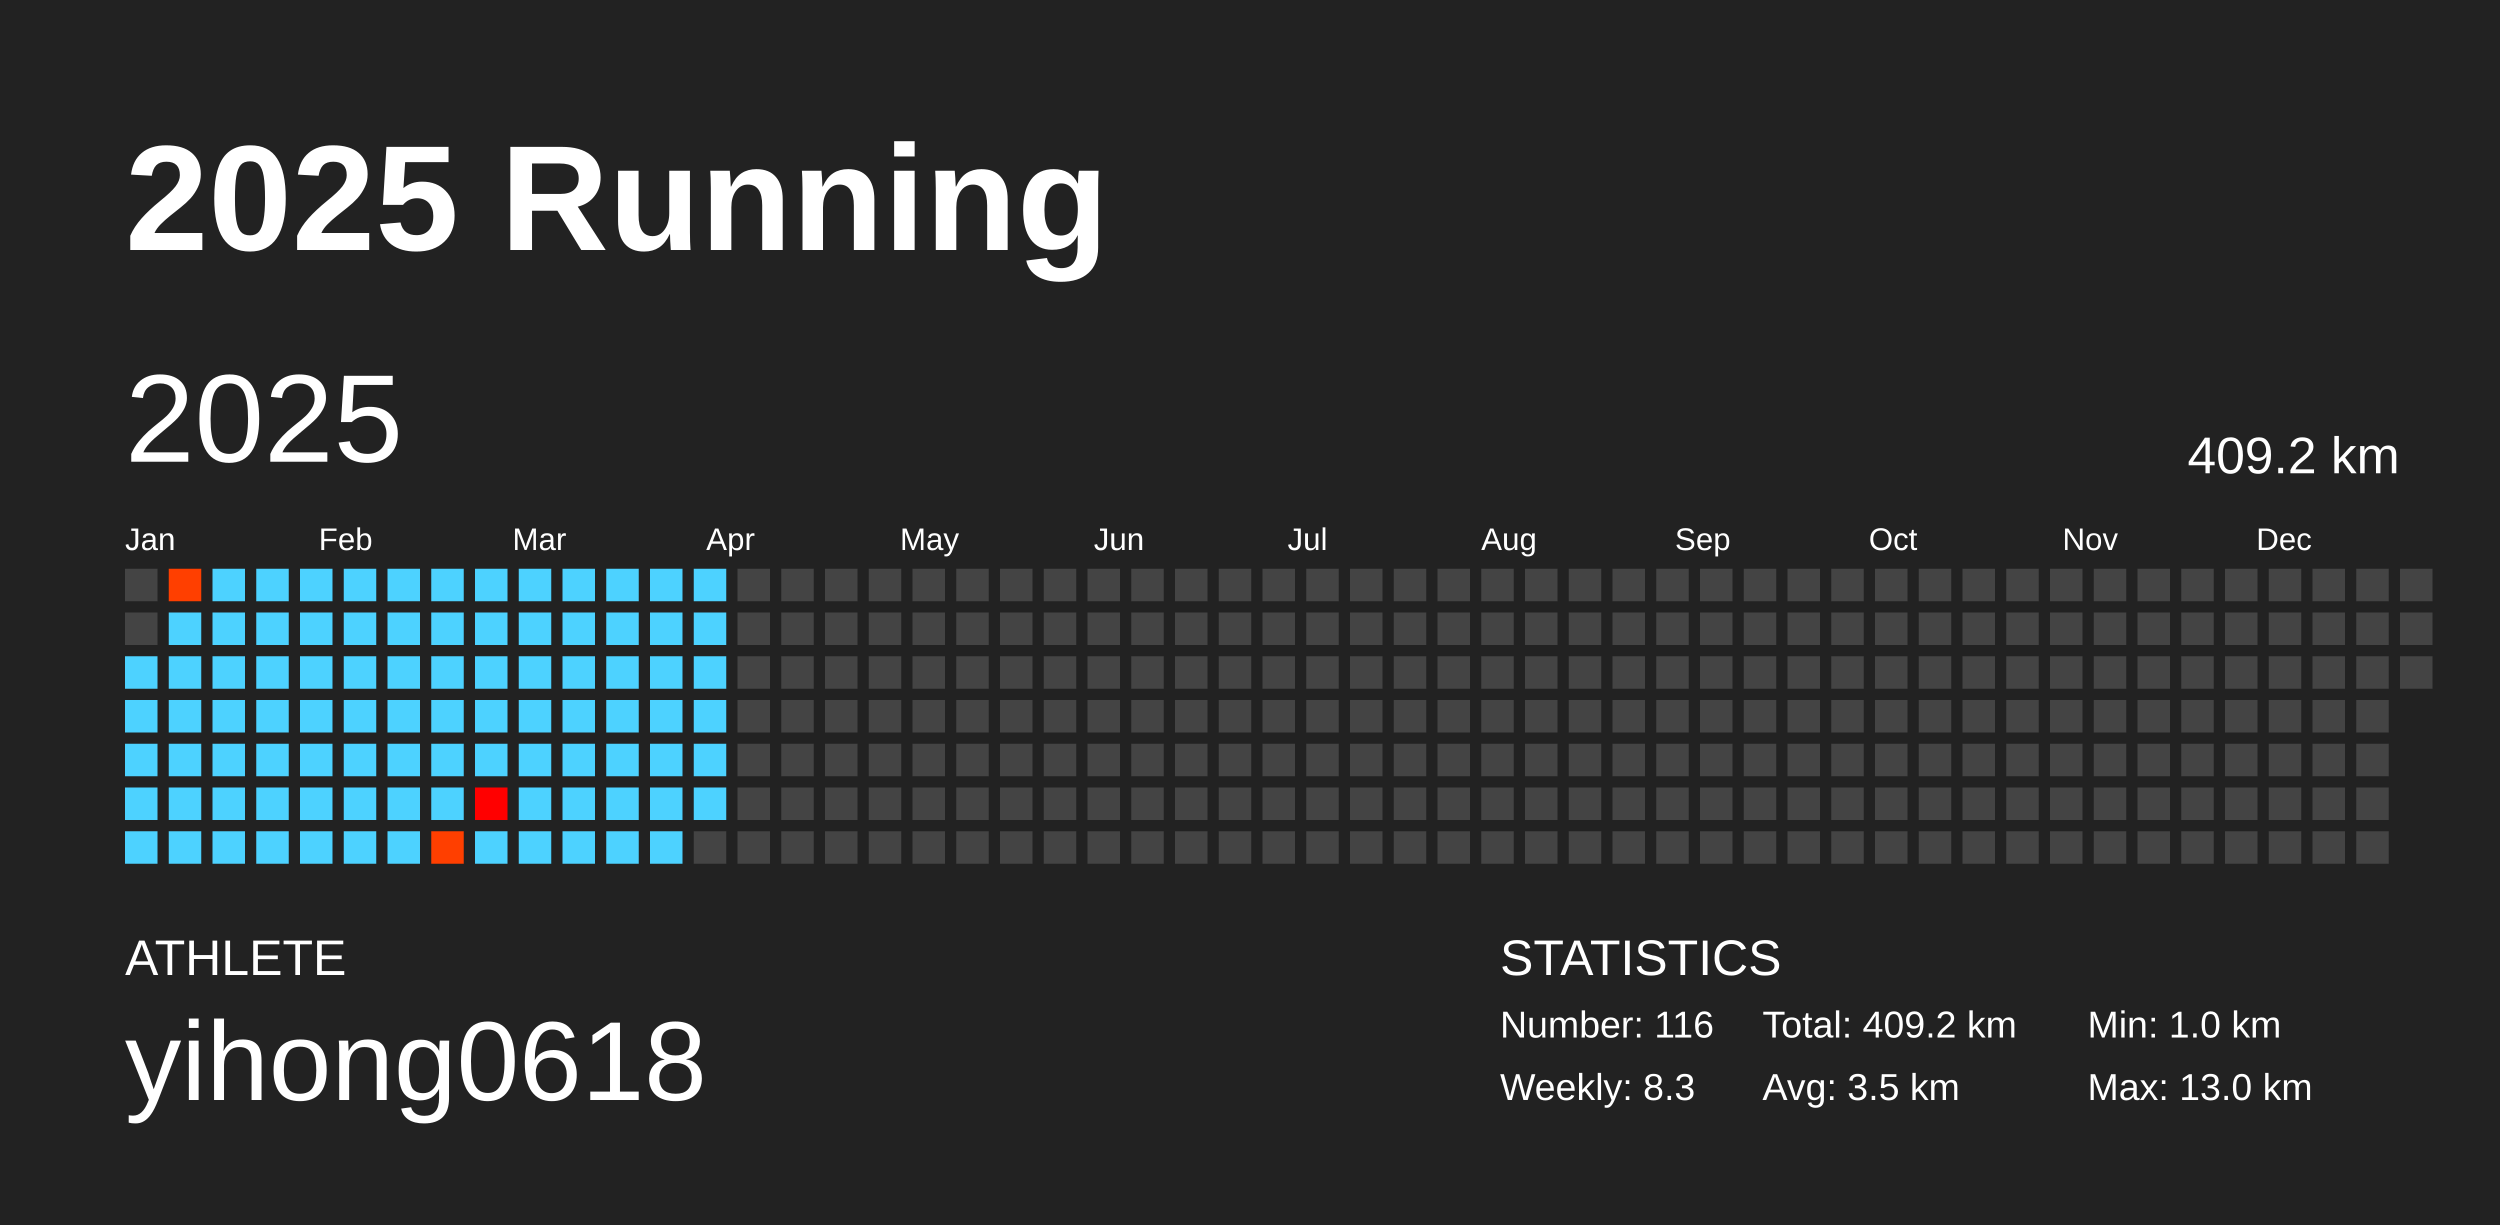
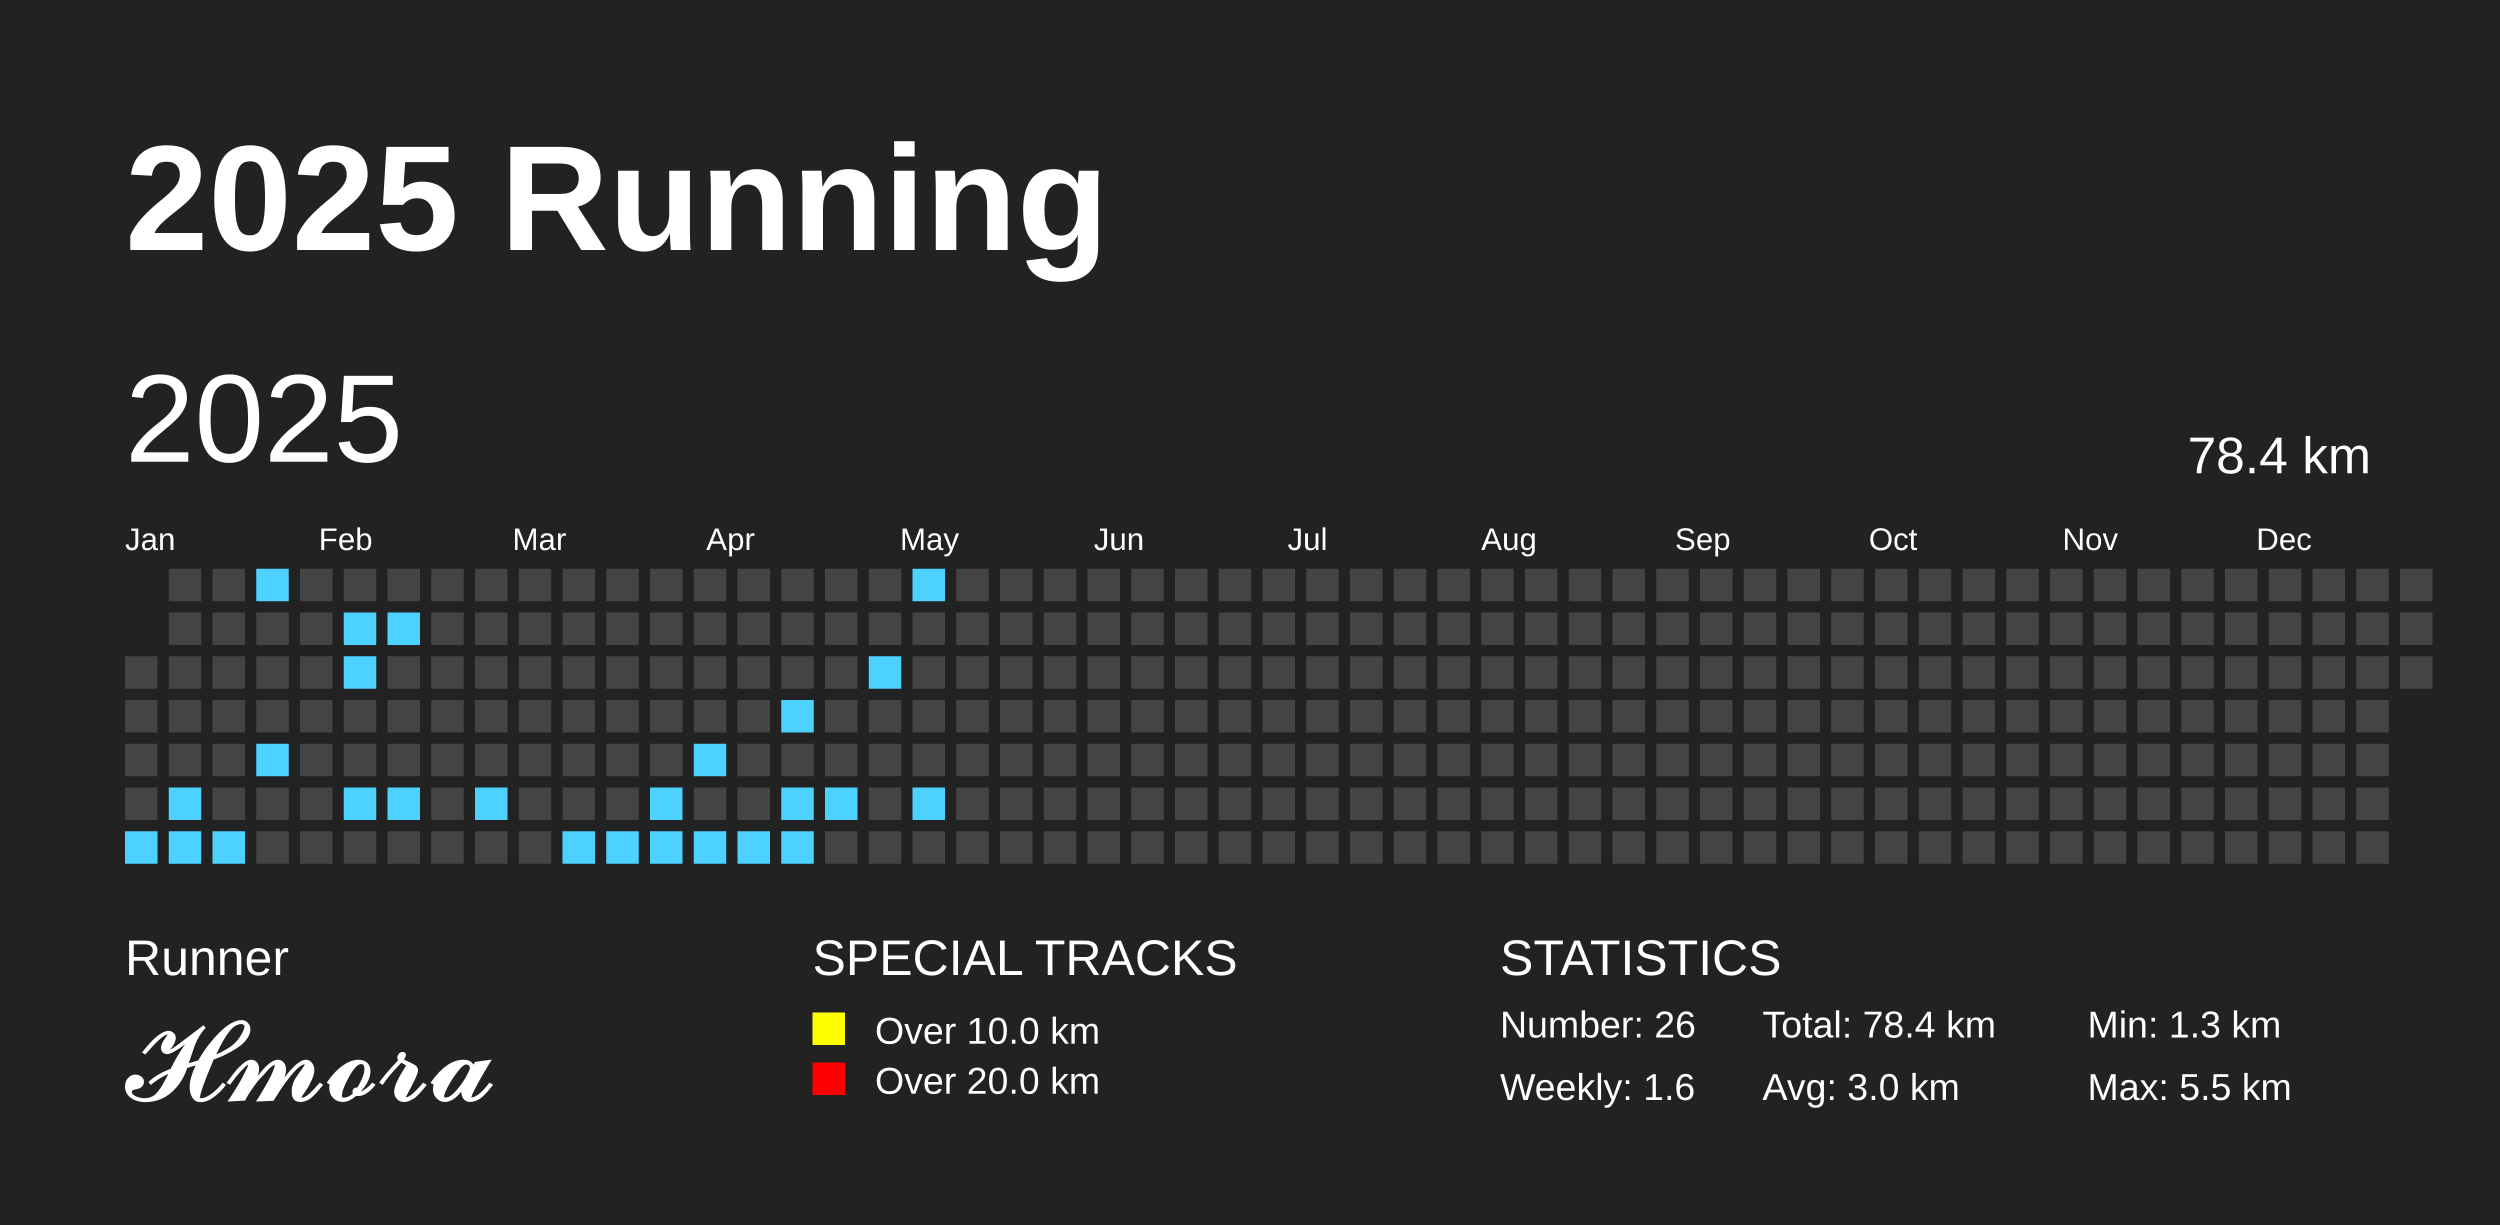
<svg xmlns="http://www.w3.org/2000/svg" baseProfile="full" height="98mm" version="1.1" viewBox="0,0,200,98" width="200mm">
  <defs />
  <rect fill="#222222" height="98" width="200" x="0" y="0" />
  <text fill="#FFFFFF" style="font-size:12px; font-family:Arial; font-weight:bold;" x="10" y="20">2025 Running</text>
-   <text fill="#FFFFFF" style="font-size:4px; font-family:Arial" x="10" y="78">ATHLETE</text>
-   <text fill="#FFFFFF" style="font-size:9px; font-family:Arial" x="10" y="88">yihong0618</text>
+   <text fill="#FFFFFF" style="font-size:4px; font-family:Arial" x="10" y="78">Runner</text>
+   <text fill="#FFFFFF" style="font-size:9px; font-family:Arial" x="10" y="88">𝓗𝓶𝓸𝓻𝓪</text>
+   <text fill="#FFFFFF" style="font-size:4px; font-family:Arial" x="65" y="78">SPECIAL TRACKS</text>
+   <rect fill="yellow" height="2.6" width="2.6" x="65" y="81" />
+   <text fill="#FFFFFF" style="font-size:3px; font-family:Arial" x="70" y="83.5">Over 10.0 km</text>
+   <rect fill="red" height="2.6" width="2.6" x="65" y="85" />
+   <text fill="#FFFFFF" style="font-size:3px; font-family:Arial" x="70" y="87.5">Over 20.0 km</text>
  <text fill="#FFFFFF" style="font-size:4px; font-family:Arial" x="120" y="78">STATISTICS</text>
-   <text fill="#FFFFFF" style="font-size:3px; font-family:Arial" x="120" y="83">Number: 116</text>
-   <text fill="#FFFFFF" style="font-size:3px; font-family:Arial" x="120" y="88">Weekly: 8.3</text>
-   <text fill="#FFFFFF" style="font-size:3px; font-family:Arial" x="141" y="83">Total: 409.2 km</text>
-   <text fill="#FFFFFF" style="font-size:3px; font-family:Arial" x="141" y="88">Avg: 3.5 km</text>
-   <text fill="#FFFFFF" style="font-size:3px; font-family:Arial" x="167" y="83">Min: 1.0 km</text>
-   <text fill="#FFFFFF" style="font-size:3px; font-family:Arial" x="167" y="88">Max: 13.0 km</text>
+   <text fill="#FFFFFF" style="font-size:3px; font-family:Arial" x="120" y="83">Number: 26</text>
+   <text fill="#FFFFFF" style="font-size:3px; font-family:Arial" x="120" y="88">Weekly: 1.6</text>
+   <text fill="#FFFFFF" style="font-size:3px; font-family:Arial" x="141" y="83">Total: 78.4 km</text>
+   <text fill="#FFFFFF" style="font-size:3px; font-family:Arial" x="141" y="88">Avg: 3.0 km</text>
+   <text fill="#FFFFFF" style="font-size:3px; font-family:Arial" x="167" y="83">Min: 1.3 km</text>
+   <text fill="#FFFFFF" style="font-size:3px; font-family:Arial" x="167" y="88">Max: 5.5 km</text>
  <text dominant-baseline="hanging" fill="#FFFFFF" style="font-size:10.0px; font-family:Arial;" x="10" y="30">2025</text>
-   <text dominant-baseline="hanging" fill="#FFFFFF" style="font-size:4.125px; font-family:Arial;" x="175" y="35">409.2 km</text>
+   <text dominant-baseline="hanging" fill="#FFFFFF" style="font-size:4.125px; font-family:Arial;" x="175" y="35">78.4 km</text>
  <text fill="#FFFFFF" style="font-size:2.5px; font-family:Arial" x="10.0" y="44">Jan</text>
  <text fill="#FFFFFF" style="font-size:2.5px; font-family:Arial" x="25.5" y="44">Feb</text>
  <text fill="#FFFFFF" style="font-size:2.5px; font-family:Arial" x="41.0" y="44">Mar</text>
  <text fill="#FFFFFF" style="font-size:2.5px; font-family:Arial" x="56.5" y="44">Apr</text>
  <text fill="#FFFFFF" style="font-size:2.5px; font-family:Arial" x="72.0" y="44">May</text>
  <text fill="#FFFFFF" style="font-size:2.5px; font-family:Arial" x="87.5" y="44">Jun</text>
  <text fill="#FFFFFF" style="font-size:2.5px; font-family:Arial" x="103.0" y="44">Jul</text>
  <text fill="#FFFFFF" style="font-size:2.5px; font-family:Arial" x="118.5" y="44">Aug</text>
  <text fill="#FFFFFF" style="font-size:2.5px; font-family:Arial" x="134.0" y="44">Sep</text>
  <text fill="#FFFFFF" style="font-size:2.5px; font-family:Arial" x="149.5" y="44">Oct</text>
  <text fill="#FFFFFF" style="font-size:2.5px; font-family:Arial" x="165.0" y="44">Nov</text>
  <text fill="#FFFFFF" style="font-size:2.5px; font-family:Arial" x="180.5" y="44">Dec</text>
-   <rect fill="#444444" height="2.6" width="2.6" x="10.0" y="45.5" />
-   <rect fill="#444444" height="2.6" width="2.6" x="10.0" y="49.0" />
-   <rect fill="#4dd2ff" height="2.6" width="2.6" x="10.0" y="52.5" />
-   <rect fill="#4dd2ff" height="2.6" width="2.6" x="10.0" y="56.0" />
-   <rect fill="#4dd2ff" height="2.6" width="2.6" x="10.0" y="59.5" />
-   <rect fill="#4dd2ff" height="2.6" width="2.6" x="10.0" y="63.0" />
-   <rect fill="#4dd2ff" height="2.6" width="2.6" x="10.0" y="66.5" />
-   <rect fill="#ff3f00" height="2.6" width="2.6" x="13.5" y="45.5" />
-   <rect fill="#4dd2ff" height="2.6" width="2.6" x="13.5" y="49.0" />
-   <rect fill="#4dd2ff" height="2.6" width="2.6" x="13.5" y="52.5" />
-   <rect fill="#4dd2ff" height="2.6" width="2.6" x="13.5" y="56.0" />
-   <rect fill="#4dd2ff" height="2.6" width="2.6" x="13.5" y="59.5" />
-   <rect fill="#4dd2ff" height="2.6" width="2.6" x="13.5" y="63.0" />
-   <rect fill="#4dd2ff" height="2.6" width="2.6" x="13.5" y="66.5" />
-   <rect fill="#4dd2ff" height="2.6" width="2.6" x="17.0" y="45.5" />
-   <rect fill="#4dd2ff" height="2.6" width="2.6" x="17.0" y="49.0" />
-   <rect fill="#4dd2ff" height="2.6" width="2.6" x="17.0" y="52.5" />
-   <rect fill="#4dd2ff" height="2.6" width="2.6" x="17.0" y="56.0" />
-   <rect fill="#4dd2ff" height="2.6" width="2.6" x="17.0" y="59.5" />
-   <rect fill="#4dd2ff" height="2.6" width="2.6" x="17.0" y="63.0" />
-   <rect fill="#4dd2ff" height="2.6" width="2.6" x="17.0" y="66.5" />
-   <rect fill="#4dd2ff" height="2.6" width="2.6" x="20.5" y="45.5" />
-   <rect fill="#4dd2ff" height="2.6" width="2.6" x="20.5" y="49.0" />
-   <rect fill="#4dd2ff" height="2.6" width="2.6" x="20.5" y="52.5" />
-   <rect fill="#4dd2ff" height="2.6" width="2.6" x="20.5" y="56.0" />
-   <rect fill="#4dd2ff" height="2.6" width="2.6" x="20.5" y="59.5" />
-   <rect fill="#4dd2ff" height="2.6" width="2.6" x="20.5" y="63.0" />
-   <rect fill="#4dd2ff" height="2.6" width="2.6" x="20.5" y="66.5" />
-   <rect fill="#4dd2ff" height="2.6" width="2.6" x="24.0" y="45.5" />
-   <rect fill="#4dd2ff" height="2.6" width="2.6" x="24.0" y="49.0" />
-   <rect fill="#4dd2ff" height="2.6" width="2.6" x="24.0" y="52.5" />
-   <rect fill="#4dd2ff" height="2.6" width="2.6" x="24.0" y="56.0" />
-   <rect fill="#4dd2ff" height="2.6" width="2.6" x="24.0" y="59.5" />
-   <rect fill="#4dd2ff" height="2.6" width="2.6" x="24.0" y="63.0" />
-   <rect fill="#4dd2ff" height="2.6" width="2.6" x="24.0" y="66.5" />
-   <rect fill="#4dd2ff" height="2.6" width="2.6" x="27.5" y="45.5" />
-   <rect fill="#4dd2ff" height="2.6" width="2.6" x="27.5" y="49.0" />
-   <rect fill="#4dd2ff" height="2.6" width="2.6" x="27.5" y="52.5" />
-   <rect fill="#4dd2ff" height="2.6" width="2.6" x="27.5" y="56.0" />
-   <rect fill="#4dd2ff" height="2.6" width="2.6" x="27.5" y="59.5" />
-   <rect fill="#4dd2ff" height="2.6" width="2.6" x="27.5" y="63.0" />
-   <rect fill="#4dd2ff" height="2.6" width="2.6" x="27.5" y="66.5" />
-   <rect fill="#4dd2ff" height="2.6" width="2.6" x="31.0" y="45.5" />
-   <rect fill="#4dd2ff" height="2.6" width="2.6" x="31.0" y="49.0" />
-   <rect fill="#4dd2ff" height="2.6" width="2.6" x="31.0" y="52.5" />
-   <rect fill="#4dd2ff" height="2.6" width="2.6" x="31.0" y="56.0" />
-   <rect fill="#4dd2ff" height="2.6" width="2.6" x="31.0" y="59.5" />
-   <rect fill="#4dd2ff" height="2.6" width="2.6" x="31.0" y="63.0" />
-   <rect fill="#4dd2ff" height="2.6" width="2.6" x="31.0" y="66.5" />
-   <rect fill="#4dd2ff" height="2.6" width="2.6" x="34.5" y="45.5" />
-   <rect fill="#4dd2ff" height="2.6" width="2.6" x="34.5" y="49.0" />
-   <rect fill="#4dd2ff" height="2.6" width="2.6" x="34.5" y="52.5" />
-   <rect fill="#4dd2ff" height="2.6" width="2.6" x="34.5" y="56.0" />
-   <rect fill="#4dd2ff" height="2.6" width="2.6" x="34.5" y="59.5" />
-   <rect fill="#4dd2ff" height="2.6" width="2.6" x="34.5" y="63.0" />
-   <rect fill="#ff3f00" height="2.6" width="2.6" x="34.5" y="66.5" />
-   <rect fill="#4dd2ff" height="2.6" width="2.6" x="38.0" y="45.5" />
-   <rect fill="#4dd2ff" height="2.6" width="2.6" x="38.0" y="49.0" />
-   <rect fill="#4dd2ff" height="2.6" width="2.6" x="38.0" y="52.5" />
-   <rect fill="#4dd2ff" height="2.6" width="2.6" x="38.0" y="56.0" />
-   <rect fill="#4dd2ff" height="2.6" width="2.6" x="38.0" y="59.5" />
-   <rect fill="#ff0000" height="2.6" width="2.6" x="38.0" y="63.0" />
-   <rect fill="#4dd2ff" height="2.6" width="2.6" x="38.0" y="66.5" />
-   <rect fill="#4dd2ff" height="2.6" width="2.6" x="41.5" y="45.5" />
-   <rect fill="#4dd2ff" height="2.6" width="2.6" x="41.5" y="49.0" />
-   <rect fill="#4dd2ff" height="2.6" width="2.6" x="41.5" y="52.5" />
-   <rect fill="#4dd2ff" height="2.6" width="2.6" x="41.5" y="56.0" />
-   <rect fill="#4dd2ff" height="2.6" width="2.6" x="41.5" y="59.5" />
-   <rect fill="#4dd2ff" height="2.6" width="2.6" x="41.5" y="63.0" />
-   <rect fill="#4dd2ff" height="2.6" width="2.6" x="41.5" y="66.5" />
-   <rect fill="#4dd2ff" height="2.6" width="2.6" x="45.0" y="45.5" />
-   <rect fill="#4dd2ff" height="2.6" width="2.6" x="45.0" y="49.0" />
-   <rect fill="#4dd2ff" height="2.6" width="2.6" x="45.0" y="52.5" />
-   <rect fill="#4dd2ff" height="2.6" width="2.6" x="45.0" y="56.0" />
-   <rect fill="#4dd2ff" height="2.6" width="2.6" x="45.0" y="59.5" />
-   <rect fill="#4dd2ff" height="2.6" width="2.6" x="45.0" y="63.0" />
-   <rect fill="#4dd2ff" height="2.6" width="2.6" x="45.0" y="66.5" />
-   <rect fill="#4dd2ff" height="2.6" width="2.6" x="48.5" y="45.5" />
-   <rect fill="#4dd2ff" height="2.6" width="2.6" x="48.5" y="49.0" />
-   <rect fill="#4dd2ff" height="2.6" width="2.6" x="48.5" y="52.5" />
-   <rect fill="#4dd2ff" height="2.6" width="2.6" x="48.5" y="56.0" />
-   <rect fill="#4dd2ff" height="2.6" width="2.6" x="48.5" y="59.5" />
-   <rect fill="#4dd2ff" height="2.6" width="2.6" x="48.5" y="63.0" />
-   <rect fill="#4dd2ff" height="2.6" width="2.6" x="48.5" y="66.5" />
-   <rect fill="#4dd2ff" height="2.6" width="2.6" x="52.0" y="45.5" />
-   <rect fill="#4dd2ff" height="2.6" width="2.6" x="52.0" y="49.0" />
-   <rect fill="#4dd2ff" height="2.6" width="2.6" x="52.0" y="52.5" />
-   <rect fill="#4dd2ff" height="2.6" width="2.6" x="52.0" y="56.0" />
-   <rect fill="#4dd2ff" height="2.6" width="2.6" x="52.0" y="59.5" />
-   <rect fill="#4dd2ff" height="2.6" width="2.6" x="52.0" y="63.0" />
-   <rect fill="#4dd2ff" height="2.6" width="2.6" x="52.0" y="66.5" />
-   <rect fill="#4dd2ff" height="2.6" width="2.6" x="55.5" y="45.5" />
-   <rect fill="#4dd2ff" height="2.6" width="2.6" x="55.5" y="49.0" />
-   <rect fill="#4dd2ff" height="2.6" width="2.6" x="55.5" y="52.5" />
-   <rect fill="#4dd2ff" height="2.6" width="2.6" x="55.5" y="56.0" />
-   <rect fill="#4dd2ff" height="2.6" width="2.6" x="55.5" y="59.5" />
-   <rect fill="#4dd2ff" height="2.6" width="2.6" x="55.5" y="63.0" />
-   <rect fill="#444444" height="2.6" width="2.6" x="55.5" y="66.5" />
+   <rect fill="#444444" height="2.6" width="2.6" x="10.0" y="52.5" />
+   <rect fill="#444444" height="2.6" width="2.6" x="10.0" y="56.0" />
+   <rect fill="#444444" height="2.6" width="2.6" x="10.0" y="59.5" />
+   <rect fill="#444444" height="2.6" width="2.6" x="10.0" y="63.0" />
+   <rect fill="#4DD2FF" height="2.6" width="2.6" x="10.0" y="66.5" />
+   <rect fill="#444444" height="2.6" width="2.6" x="13.5" y="45.5" />
+   <rect fill="#444444" height="2.6" width="2.6" x="13.5" y="49.0" />
+   <rect fill="#444444" height="2.6" width="2.6" x="13.5" y="52.5" />
+   <rect fill="#444444" height="2.6" width="2.6" x="13.5" y="56.0" />
+   <rect fill="#444444" height="2.6" width="2.6" x="13.5" y="59.5" />
+   <rect fill="#4DD2FF" height="2.6" width="2.6" x="13.5" y="63.0" />
+   <rect fill="#4DD2FF" height="2.6" width="2.6" x="13.5" y="66.5" />
+   <rect fill="#444444" height="2.6" width="2.6" x="17.0" y="45.5" />
+   <rect fill="#444444" height="2.6" width="2.6" x="17.0" y="49.0" />
+   <rect fill="#444444" height="2.6" width="2.6" x="17.0" y="52.5" />
+   <rect fill="#444444" height="2.6" width="2.6" x="17.0" y="56.0" />
+   <rect fill="#444444" height="2.6" width="2.6" x="17.0" y="59.5" />
+   <rect fill="#444444" height="2.6" width="2.6" x="17.0" y="63.0" />
+   <rect fill="#4DD2FF" height="2.6" width="2.6" x="17.0" y="66.5" />
+   <rect fill="#4DD2FF" height="2.6" width="2.6" x="20.5" y="45.5" />
+   <rect fill="#444444" height="2.6" width="2.6" x="20.5" y="49.0" />
+   <rect fill="#444444" height="2.6" width="2.6" x="20.5" y="52.5" />
+   <rect fill="#444444" height="2.6" width="2.6" x="20.5" y="56.0" />
+   <rect fill="#4DD2FF" height="2.6" width="2.6" x="20.5" y="59.5" />
+   <rect fill="#444444" height="2.6" width="2.6" x="20.5" y="63.0" />
+   <rect fill="#444444" height="2.6" width="2.6" x="20.5" y="66.5" />
+   <rect fill="#444444" height="2.6" width="2.6" x="24.0" y="45.5" />
+   <rect fill="#444444" height="2.6" width="2.6" x="24.0" y="49.0" />
+   <rect fill="#444444" height="2.6" width="2.6" x="24.0" y="52.5" />
+   <rect fill="#444444" height="2.6" width="2.6" x="24.0" y="56.0" />
+   <rect fill="#444444" height="2.6" width="2.6" x="24.0" y="59.5" />
+   <rect fill="#444444" height="2.6" width="2.6" x="24.0" y="63.0" />
+   <rect fill="#444444" height="2.6" width="2.6" x="24.0" y="66.5" />
+   <rect fill="#444444" height="2.6" width="2.6" x="27.5" y="45.5" />
+   <rect fill="#4DD2FF" height="2.6" width="2.6" x="27.5" y="49.0" />
+   <rect fill="#4DD2FF" height="2.6" width="2.6" x="27.5" y="52.5" />
+   <rect fill="#444444" height="2.6" width="2.6" x="27.5" y="56.0" />
+   <rect fill="#444444" height="2.6" width="2.6" x="27.5" y="59.5" />
+   <rect fill="#4DD2FF" height="2.6" width="2.6" x="27.5" y="63.0" />
+   <rect fill="#444444" height="2.6" width="2.6" x="27.5" y="66.5" />
+   <rect fill="#444444" height="2.6" width="2.6" x="31.0" y="45.5" />
+   <rect fill="#4DD2FF" height="2.6" width="2.6" x="31.0" y="49.0" />
+   <rect fill="#444444" height="2.6" width="2.6" x="31.0" y="52.5" />
+   <rect fill="#444444" height="2.6" width="2.6" x="31.0" y="56.0" />
+   <rect fill="#444444" height="2.6" width="2.6" x="31.0" y="59.5" />
+   <rect fill="#4DD2FF" height="2.6" width="2.6" x="31.0" y="63.0" />
+   <rect fill="#444444" height="2.6" width="2.6" x="31.0" y="66.5" />
+   <rect fill="#444444" height="2.6" width="2.6" x="34.5" y="45.5" />
+   <rect fill="#444444" height="2.6" width="2.6" x="34.5" y="49.0" />
+   <rect fill="#444444" height="2.6" width="2.6" x="34.5" y="52.5" />
+   <rect fill="#444444" height="2.6" width="2.6" x="34.5" y="56.0" />
+   <rect fill="#444444" height="2.6" width="2.6" x="34.5" y="59.5" />
+   <rect fill="#444444" height="2.6" width="2.6" x="34.5" y="63.0" />
+   <rect fill="#444444" height="2.6" width="2.6" x="34.5" y="66.5" />
+   <rect fill="#444444" height="2.6" width="2.6" x="38.0" y="45.5" />
+   <rect fill="#444444" height="2.6" width="2.6" x="38.0" y="49.0" />
+   <rect fill="#444444" height="2.6" width="2.6" x="38.0" y="52.5" />
+   <rect fill="#444444" height="2.6" width="2.6" x="38.0" y="56.0" />
+   <rect fill="#444444" height="2.6" width="2.6" x="38.0" y="59.5" />
+   <rect fill="#4DD2FF" height="2.6" width="2.6" x="38.0" y="63.0" />
+   <rect fill="#444444" height="2.6" width="2.6" x="38.0" y="66.5" />
+   <rect fill="#444444" height="2.6" width="2.6" x="41.5" y="45.5" />
+   <rect fill="#444444" height="2.6" width="2.6" x="41.5" y="49.0" />
+   <rect fill="#444444" height="2.6" width="2.6" x="41.5" y="52.5" />
+   <rect fill="#444444" height="2.6" width="2.6" x="41.5" y="56.0" />
+   <rect fill="#444444" height="2.6" width="2.6" x="41.5" y="59.5" />
+   <rect fill="#444444" height="2.6" width="2.6" x="41.5" y="63.0" />
+   <rect fill="#444444" height="2.6" width="2.6" x="41.5" y="66.5" />
+   <rect fill="#444444" height="2.6" width="2.6" x="45.0" y="45.5" />
+   <rect fill="#444444" height="2.6" width="2.6" x="45.0" y="49.0" />
+   <rect fill="#444444" height="2.6" width="2.6" x="45.0" y="52.5" />
+   <rect fill="#444444" height="2.6" width="2.6" x="45.0" y="56.0" />
+   <rect fill="#444444" height="2.6" width="2.6" x="45.0" y="59.5" />
+   <rect fill="#444444" height="2.6" width="2.6" x="45.0" y="63.0" />
+   <rect fill="#4DD2FF" height="2.6" width="2.6" x="45.0" y="66.5" />
+   <rect fill="#444444" height="2.6" width="2.6" x="48.5" y="45.5" />
+   <rect fill="#444444" height="2.6" width="2.6" x="48.5" y="49.0" />
+   <rect fill="#444444" height="2.6" width="2.6" x="48.5" y="52.5" />
+   <rect fill="#444444" height="2.6" width="2.6" x="48.5" y="56.0" />
+   <rect fill="#444444" height="2.6" width="2.6" x="48.5" y="59.5" />
+   <rect fill="#444444" height="2.6" width="2.6" x="48.5" y="63.0" />
+   <rect fill="#4DD2FF" height="2.6" width="2.6" x="48.5" y="66.5" />
+   <rect fill="#444444" height="2.6" width="2.6" x="52.0" y="45.5" />
+   <rect fill="#444444" height="2.6" width="2.6" x="52.0" y="49.0" />
+   <rect fill="#444444" height="2.6" width="2.6" x="52.0" y="52.5" />
+   <rect fill="#444444" height="2.6" width="2.6" x="52.0" y="56.0" />
+   <rect fill="#444444" height="2.6" width="2.6" x="52.0" y="59.5" />
+   <rect fill="#4DD2FF" height="2.6" width="2.6" x="52.0" y="63.0" />
+   <rect fill="#4DD2FF" height="2.6" width="2.6" x="52.0" y="66.5" />
+   <rect fill="#444444" height="2.6" width="2.6" x="55.5" y="45.5" />
+   <rect fill="#444444" height="2.6" width="2.6" x="55.5" y="49.0" />
+   <rect fill="#444444" height="2.6" width="2.6" x="55.5" y="52.5" />
+   <rect fill="#444444" height="2.6" width="2.6" x="55.5" y="56.0" />
+   <rect fill="#4DD2FF" height="2.6" width="2.6" x="55.5" y="59.5" />
+   <rect fill="#444444" height="2.6" width="2.6" x="55.5" y="63.0" />
+   <rect fill="#4DD2FF" height="2.6" width="2.6" x="55.5" y="66.5" />
  <rect fill="#444444" height="2.6" width="2.6" x="59.0" y="45.5" />
  <rect fill="#444444" height="2.6" width="2.6" x="59.0" y="49.0" />
  <rect fill="#444444" height="2.6" width="2.6" x="59.0" y="52.5" />
  <rect fill="#444444" height="2.6" width="2.6" x="59.0" y="56.0" />
  <rect fill="#444444" height="2.6" width="2.6" x="59.0" y="59.5" />
  <rect fill="#444444" height="2.6" width="2.6" x="59.0" y="63.0" />
-   <rect fill="#444444" height="2.6" width="2.6" x="59.0" y="66.5" />
+   <rect fill="#4DD2FF" height="2.6" width="2.6" x="59.0" y="66.5" />
  <rect fill="#444444" height="2.6" width="2.6" x="62.5" y="45.5" />
  <rect fill="#444444" height="2.6" width="2.6" x="62.5" y="49.0" />
  <rect fill="#444444" height="2.6" width="2.6" x="62.5" y="52.5" />
-   <rect fill="#444444" height="2.6" width="2.6" x="62.5" y="56.0" />
+   <rect fill="#4DD2FF" height="2.6" width="2.6" x="62.5" y="56.0" />
  <rect fill="#444444" height="2.6" width="2.6" x="62.5" y="59.5" />
-   <rect fill="#444444" height="2.6" width="2.6" x="62.5" y="63.0" />
-   <rect fill="#444444" height="2.6" width="2.6" x="62.5" y="66.5" />
+   <rect fill="#4DD2FF" height="2.6" width="2.6" x="62.5" y="63.0" />
+   <rect fill="#4DD2FF" height="2.6" width="2.6" x="62.5" y="66.5" />
  <rect fill="#444444" height="2.6" width="2.6" x="66.0" y="45.5" />
  <rect fill="#444444" height="2.6" width="2.6" x="66.0" y="49.0" />
  <rect fill="#444444" height="2.6" width="2.6" x="66.0" y="52.5" />
  <rect fill="#444444" height="2.6" width="2.6" x="66.0" y="56.0" />
  <rect fill="#444444" height="2.6" width="2.6" x="66.0" y="59.5" />
-   <rect fill="#444444" height="2.6" width="2.6" x="66.0" y="63.0" />
+   <rect fill="#4DD2FF" height="2.6" width="2.6" x="66.0" y="63.0" />
  <rect fill="#444444" height="2.6" width="2.6" x="66.0" y="66.5" />
  <rect fill="#444444" height="2.6" width="2.6" x="69.5" y="45.5" />
  <rect fill="#444444" height="2.6" width="2.6" x="69.5" y="49.0" />
-   <rect fill="#444444" height="2.6" width="2.6" x="69.5" y="52.5" />
+   <rect fill="#4DD2FF" height="2.6" width="2.6" x="69.5" y="52.5" />
  <rect fill="#444444" height="2.6" width="2.6" x="69.5" y="56.0" />
  <rect fill="#444444" height="2.6" width="2.6" x="69.5" y="59.5" />
  <rect fill="#444444" height="2.6" width="2.6" x="69.5" y="63.0" />
  <rect fill="#444444" height="2.6" width="2.6" x="69.5" y="66.5" />
-   <rect fill="#444444" height="2.6" width="2.6" x="73.0" y="45.5" />
+   <rect fill="#4DD2FF" height="2.6" width="2.6" x="73.0" y="45.5" />
  <rect fill="#444444" height="2.6" width="2.6" x="73.0" y="49.0" />
  <rect fill="#444444" height="2.6" width="2.6" x="73.0" y="52.5" />
  <rect fill="#444444" height="2.6" width="2.6" x="73.0" y="56.0" />
  <rect fill="#444444" height="2.6" width="2.6" x="73.0" y="59.5" />
-   <rect fill="#444444" height="2.6" width="2.6" x="73.0" y="63.0" />
+   <rect fill="#4DD2FF" height="2.6" width="2.6" x="73.0" y="63.0" />
  <rect fill="#444444" height="2.6" width="2.6" x="73.0" y="66.5" />
  <rect fill="#444444" height="2.6" width="2.6" x="76.5" y="45.5" />
  <rect fill="#444444" height="2.6" width="2.6" x="76.5" y="49.0" />
  <rect fill="#444444" height="2.6" width="2.6" x="76.5" y="52.5" />
  <rect fill="#444444" height="2.6" width="2.6" x="76.5" y="56.0" />
  <rect fill="#444444" height="2.6" width="2.6" x="76.5" y="59.5" />
  <rect fill="#444444" height="2.6" width="2.6" x="76.5" y="63.0" />
  <rect fill="#444444" height="2.6" width="2.6" x="76.5" y="66.5" />
  <rect fill="#444444" height="2.6" width="2.6" x="80.0" y="45.5" />
  <rect fill="#444444" height="2.6" width="2.6" x="80.0" y="49.0" />
  <rect fill="#444444" height="2.6" width="2.6" x="80.0" y="52.5" />
  <rect fill="#444444" height="2.6" width="2.6" x="80.0" y="56.0" />
  <rect fill="#444444" height="2.6" width="2.6" x="80.0" y="59.5" />
  <rect fill="#444444" height="2.6" width="2.6" x="80.0" y="63.0" />
  <rect fill="#444444" height="2.6" width="2.6" x="80.0" y="66.5" />
  <rect fill="#444444" height="2.6" width="2.6" x="83.5" y="45.5" />
  <rect fill="#444444" height="2.6" width="2.6" x="83.5" y="49.0" />
  <rect fill="#444444" height="2.6" width="2.6" x="83.5" y="52.5" />
  <rect fill="#444444" height="2.6" width="2.6" x="83.5" y="56.0" />
  <rect fill="#444444" height="2.6" width="2.6" x="83.5" y="59.5" />
  <rect fill="#444444" height="2.6" width="2.6" x="83.5" y="63.0" />
  <rect fill="#444444" height="2.6" width="2.6" x="83.5" y="66.5" />
  <rect fill="#444444" height="2.6" width="2.6" x="87.0" y="45.5" />
  <rect fill="#444444" height="2.6" width="2.6" x="87.0" y="49.0" />
  <rect fill="#444444" height="2.6" width="2.6" x="87.0" y="52.5" />
  <rect fill="#444444" height="2.6" width="2.6" x="87.0" y="56.0" />
  <rect fill="#444444" height="2.6" width="2.6" x="87.0" y="59.5" />
  <rect fill="#444444" height="2.6" width="2.6" x="87.0" y="63.0" />
  <rect fill="#444444" height="2.6" width="2.6" x="87.0" y="66.5" />
  <rect fill="#444444" height="2.6" width="2.6" x="90.5" y="45.5" />
  <rect fill="#444444" height="2.6" width="2.6" x="90.5" y="49.0" />
  <rect fill="#444444" height="2.6" width="2.6" x="90.5" y="52.5" />
  <rect fill="#444444" height="2.6" width="2.6" x="90.5" y="56.0" />
  <rect fill="#444444" height="2.6" width="2.6" x="90.5" y="59.5" />
  <rect fill="#444444" height="2.6" width="2.6" x="90.5" y="63.0" />
  <rect fill="#444444" height="2.6" width="2.6" x="90.5" y="66.5" />
  <rect fill="#444444" height="2.6" width="2.6" x="94.0" y="45.5" />
  <rect fill="#444444" height="2.6" width="2.6" x="94.0" y="49.0" />
  <rect fill="#444444" height="2.6" width="2.6" x="94.0" y="52.5" />
  <rect fill="#444444" height="2.6" width="2.6" x="94.0" y="56.0" />
  <rect fill="#444444" height="2.6" width="2.6" x="94.0" y="59.5" />
  <rect fill="#444444" height="2.6" width="2.6" x="94.0" y="63.0" />
  <rect fill="#444444" height="2.6" width="2.6" x="94.0" y="66.5" />
  <rect fill="#444444" height="2.6" width="2.6" x="97.5" y="45.5" />
  <rect fill="#444444" height="2.6" width="2.6" x="97.5" y="49.0" />
  <rect fill="#444444" height="2.6" width="2.6" x="97.5" y="52.5" />
  <rect fill="#444444" height="2.6" width="2.6" x="97.5" y="56.0" />
  <rect fill="#444444" height="2.6" width="2.6" x="97.5" y="59.5" />
  <rect fill="#444444" height="2.6" width="2.6" x="97.5" y="63.0" />
  <rect fill="#444444" height="2.6" width="2.6" x="97.5" y="66.5" />
  <rect fill="#444444" height="2.6" width="2.6" x="101.0" y="45.5" />
  <rect fill="#444444" height="2.6" width="2.6" x="101.0" y="49.0" />
  <rect fill="#444444" height="2.6" width="2.6" x="101.0" y="52.5" />
  <rect fill="#444444" height="2.6" width="2.6" x="101.0" y="56.0" />
  <rect fill="#444444" height="2.6" width="2.6" x="101.0" y="59.5" />
  <rect fill="#444444" height="2.6" width="2.6" x="101.0" y="63.0" />
  <rect fill="#444444" height="2.6" width="2.6" x="101.0" y="66.5" />
  <rect fill="#444444" height="2.6" width="2.6" x="104.5" y="45.5" />
  <rect fill="#444444" height="2.6" width="2.6" x="104.5" y="49.0" />
  <rect fill="#444444" height="2.6" width="2.6" x="104.5" y="52.5" />
  <rect fill="#444444" height="2.6" width="2.6" x="104.5" y="56.0" />
  <rect fill="#444444" height="2.6" width="2.6" x="104.5" y="59.5" />
  <rect fill="#444444" height="2.6" width="2.6" x="104.5" y="63.0" />
  <rect fill="#444444" height="2.6" width="2.6" x="104.5" y="66.5" />
  <rect fill="#444444" height="2.6" width="2.6" x="108.0" y="45.5" />
  <rect fill="#444444" height="2.6" width="2.6" x="108.0" y="49.0" />
  <rect fill="#444444" height="2.6" width="2.6" x="108.0" y="52.5" />
  <rect fill="#444444" height="2.6" width="2.6" x="108.0" y="56.0" />
  <rect fill="#444444" height="2.6" width="2.6" x="108.0" y="59.5" />
  <rect fill="#444444" height="2.6" width="2.6" x="108.0" y="63.0" />
  <rect fill="#444444" height="2.6" width="2.6" x="108.0" y="66.5" />
  <rect fill="#444444" height="2.6" width="2.6" x="111.5" y="45.5" />
  <rect fill="#444444" height="2.6" width="2.6" x="111.5" y="49.0" />
  <rect fill="#444444" height="2.6" width="2.6" x="111.5" y="52.5" />
  <rect fill="#444444" height="2.6" width="2.6" x="111.5" y="56.0" />
  <rect fill="#444444" height="2.6" width="2.6" x="111.5" y="59.5" />
  <rect fill="#444444" height="2.6" width="2.6" x="111.5" y="63.0" />
  <rect fill="#444444" height="2.6" width="2.6" x="111.5" y="66.5" />
  <rect fill="#444444" height="2.6" width="2.6" x="115.0" y="45.5" />
  <rect fill="#444444" height="2.6" width="2.6" x="115.0" y="49.0" />
  <rect fill="#444444" height="2.6" width="2.6" x="115.0" y="52.5" />
  <rect fill="#444444" height="2.6" width="2.6" x="115.0" y="56.0" />
  <rect fill="#444444" height="2.6" width="2.6" x="115.0" y="59.5" />
  <rect fill="#444444" height="2.6" width="2.6" x="115.0" y="63.0" />
  <rect fill="#444444" height="2.6" width="2.6" x="115.0" y="66.5" />
  <rect fill="#444444" height="2.6" width="2.6" x="118.5" y="45.5" />
  <rect fill="#444444" height="2.6" width="2.6" x="118.5" y="49.0" />
  <rect fill="#444444" height="2.6" width="2.6" x="118.5" y="52.5" />
  <rect fill="#444444" height="2.6" width="2.6" x="118.5" y="56.0" />
  <rect fill="#444444" height="2.6" width="2.6" x="118.5" y="59.5" />
  <rect fill="#444444" height="2.6" width="2.6" x="118.5" y="63.0" />
  <rect fill="#444444" height="2.6" width="2.6" x="118.5" y="66.5" />
  <rect fill="#444444" height="2.6" width="2.6" x="122.0" y="45.5" />
  <rect fill="#444444" height="2.6" width="2.6" x="122.0" y="49.0" />
  <rect fill="#444444" height="2.6" width="2.6" x="122.0" y="52.5" />
  <rect fill="#444444" height="2.6" width="2.6" x="122.0" y="56.0" />
  <rect fill="#444444" height="2.6" width="2.6" x="122.0" y="59.5" />
  <rect fill="#444444" height="2.6" width="2.6" x="122.0" y="63.0" />
  <rect fill="#444444" height="2.6" width="2.6" x="122.0" y="66.5" />
  <rect fill="#444444" height="2.6" width="2.6" x="125.5" y="45.5" />
  <rect fill="#444444" height="2.6" width="2.6" x="125.5" y="49.0" />
  <rect fill="#444444" height="2.6" width="2.6" x="125.5" y="52.5" />
  <rect fill="#444444" height="2.6" width="2.6" x="125.5" y="56.0" />
  <rect fill="#444444" height="2.6" width="2.6" x="125.5" y="59.5" />
  <rect fill="#444444" height="2.6" width="2.6" x="125.5" y="63.0" />
  <rect fill="#444444" height="2.6" width="2.6" x="125.5" y="66.5" />
  <rect fill="#444444" height="2.6" width="2.6" x="129.0" y="45.5" />
  <rect fill="#444444" height="2.6" width="2.6" x="129.0" y="49.0" />
  <rect fill="#444444" height="2.6" width="2.6" x="129.0" y="52.5" />
  <rect fill="#444444" height="2.6" width="2.6" x="129.0" y="56.0" />
  <rect fill="#444444" height="2.6" width="2.6" x="129.0" y="59.5" />
  <rect fill="#444444" height="2.6" width="2.6" x="129.0" y="63.0" />
  <rect fill="#444444" height="2.6" width="2.6" x="129.0" y="66.5" />
  <rect fill="#444444" height="2.6" width="2.6" x="132.5" y="45.5" />
  <rect fill="#444444" height="2.6" width="2.6" x="132.5" y="49.0" />
  <rect fill="#444444" height="2.6" width="2.6" x="132.5" y="52.5" />
  <rect fill="#444444" height="2.6" width="2.6" x="132.5" y="56.0" />
  <rect fill="#444444" height="2.6" width="2.6" x="132.5" y="59.5" />
  <rect fill="#444444" height="2.6" width="2.6" x="132.5" y="63.0" />
  <rect fill="#444444" height="2.6" width="2.6" x="132.5" y="66.5" />
  <rect fill="#444444" height="2.6" width="2.6" x="136.0" y="45.5" />
  <rect fill="#444444" height="2.6" width="2.6" x="136.0" y="49.0" />
  <rect fill="#444444" height="2.6" width="2.6" x="136.0" y="52.5" />
  <rect fill="#444444" height="2.6" width="2.6" x="136.0" y="56.0" />
  <rect fill="#444444" height="2.6" width="2.6" x="136.0" y="59.5" />
  <rect fill="#444444" height="2.6" width="2.6" x="136.0" y="63.0" />
  <rect fill="#444444" height="2.6" width="2.6" x="136.0" y="66.5" />
  <rect fill="#444444" height="2.6" width="2.6" x="139.5" y="45.5" />
  <rect fill="#444444" height="2.6" width="2.6" x="139.5" y="49.0" />
  <rect fill="#444444" height="2.6" width="2.6" x="139.5" y="52.5" />
  <rect fill="#444444" height="2.6" width="2.6" x="139.5" y="56.0" />
  <rect fill="#444444" height="2.6" width="2.6" x="139.5" y="59.5" />
  <rect fill="#444444" height="2.6" width="2.6" x="139.5" y="63.0" />
  <rect fill="#444444" height="2.6" width="2.6" x="139.5" y="66.5" />
  <rect fill="#444444" height="2.6" width="2.6" x="143.0" y="45.5" />
  <rect fill="#444444" height="2.6" width="2.6" x="143.0" y="49.0" />
  <rect fill="#444444" height="2.6" width="2.6" x="143.0" y="52.5" />
  <rect fill="#444444" height="2.6" width="2.6" x="143.0" y="56.0" />
  <rect fill="#444444" height="2.6" width="2.6" x="143.0" y="59.5" />
  <rect fill="#444444" height="2.6" width="2.6" x="143.0" y="63.0" />
  <rect fill="#444444" height="2.6" width="2.6" x="143.0" y="66.5" />
  <rect fill="#444444" height="2.6" width="2.6" x="146.5" y="45.5" />
  <rect fill="#444444" height="2.6" width="2.6" x="146.5" y="49.0" />
  <rect fill="#444444" height="2.6" width="2.6" x="146.5" y="52.5" />
  <rect fill="#444444" height="2.6" width="2.6" x="146.5" y="56.0" />
  <rect fill="#444444" height="2.6" width="2.6" x="146.5" y="59.5" />
  <rect fill="#444444" height="2.6" width="2.6" x="146.5" y="63.0" />
  <rect fill="#444444" height="2.6" width="2.6" x="146.5" y="66.5" />
  <rect fill="#444444" height="2.6" width="2.6" x="150.0" y="45.5" />
  <rect fill="#444444" height="2.6" width="2.6" x="150.0" y="49.0" />
  <rect fill="#444444" height="2.6" width="2.6" x="150.0" y="52.5" />
  <rect fill="#444444" height="2.6" width="2.6" x="150.0" y="56.0" />
  <rect fill="#444444" height="2.6" width="2.6" x="150.0" y="59.5" />
  <rect fill="#444444" height="2.6" width="2.6" x="150.0" y="63.0" />
  <rect fill="#444444" height="2.6" width="2.6" x="150.0" y="66.5" />
  <rect fill="#444444" height="2.6" width="2.6" x="153.5" y="45.5" />
  <rect fill="#444444" height="2.6" width="2.6" x="153.5" y="49.0" />
  <rect fill="#444444" height="2.6" width="2.6" x="153.5" y="52.5" />
  <rect fill="#444444" height="2.6" width="2.6" x="153.5" y="56.0" />
  <rect fill="#444444" height="2.6" width="2.6" x="153.5" y="59.5" />
  <rect fill="#444444" height="2.6" width="2.6" x="153.5" y="63.0" />
  <rect fill="#444444" height="2.6" width="2.6" x="153.5" y="66.5" />
  <rect fill="#444444" height="2.6" width="2.6" x="157.0" y="45.5" />
  <rect fill="#444444" height="2.6" width="2.6" x="157.0" y="49.0" />
  <rect fill="#444444" height="2.6" width="2.6" x="157.0" y="52.5" />
  <rect fill="#444444" height="2.6" width="2.6" x="157.0" y="56.0" />
  <rect fill="#444444" height="2.6" width="2.6" x="157.0" y="59.5" />
  <rect fill="#444444" height="2.6" width="2.6" x="157.0" y="63.0" />
  <rect fill="#444444" height="2.6" width="2.6" x="157.0" y="66.5" />
  <rect fill="#444444" height="2.6" width="2.6" x="160.5" y="45.5" />
  <rect fill="#444444" height="2.6" width="2.6" x="160.5" y="49.0" />
  <rect fill="#444444" height="2.6" width="2.6" x="160.5" y="52.5" />
  <rect fill="#444444" height="2.6" width="2.6" x="160.5" y="56.0" />
  <rect fill="#444444" height="2.6" width="2.6" x="160.5" y="59.5" />
  <rect fill="#444444" height="2.6" width="2.6" x="160.5" y="63.0" />
  <rect fill="#444444" height="2.6" width="2.6" x="160.5" y="66.5" />
  <rect fill="#444444" height="2.6" width="2.6" x="164.0" y="45.5" />
  <rect fill="#444444" height="2.6" width="2.6" x="164.0" y="49.0" />
  <rect fill="#444444" height="2.6" width="2.6" x="164.0" y="52.5" />
  <rect fill="#444444" height="2.6" width="2.6" x="164.0" y="56.0" />
  <rect fill="#444444" height="2.6" width="2.6" x="164.0" y="59.5" />
  <rect fill="#444444" height="2.6" width="2.6" x="164.0" y="63.0" />
  <rect fill="#444444" height="2.6" width="2.6" x="164.0" y="66.5" />
  <rect fill="#444444" height="2.6" width="2.6" x="167.5" y="45.5" />
  <rect fill="#444444" height="2.6" width="2.6" x="167.5" y="49.0" />
  <rect fill="#444444" height="2.6" width="2.6" x="167.5" y="52.5" />
  <rect fill="#444444" height="2.6" width="2.6" x="167.5" y="56.0" />
  <rect fill="#444444" height="2.6" width="2.6" x="167.5" y="59.5" />
  <rect fill="#444444" height="2.6" width="2.6" x="167.5" y="63.0" />
  <rect fill="#444444" height="2.6" width="2.6" x="167.5" y="66.5" />
  <rect fill="#444444" height="2.6" width="2.6" x="171.0" y="45.5" />
  <rect fill="#444444" height="2.6" width="2.6" x="171.0" y="49.0" />
  <rect fill="#444444" height="2.6" width="2.6" x="171.0" y="52.5" />
  <rect fill="#444444" height="2.6" width="2.6" x="171.0" y="56.0" />
  <rect fill="#444444" height="2.6" width="2.6" x="171.0" y="59.5" />
  <rect fill="#444444" height="2.6" width="2.6" x="171.0" y="63.0" />
  <rect fill="#444444" height="2.6" width="2.6" x="171.0" y="66.5" />
  <rect fill="#444444" height="2.6" width="2.6" x="174.5" y="45.5" />
  <rect fill="#444444" height="2.6" width="2.6" x="174.5" y="49.0" />
  <rect fill="#444444" height="2.6" width="2.6" x="174.5" y="52.5" />
  <rect fill="#444444" height="2.6" width="2.6" x="174.5" y="56.0" />
  <rect fill="#444444" height="2.6" width="2.6" x="174.5" y="59.5" />
  <rect fill="#444444" height="2.6" width="2.6" x="174.5" y="63.0" />
  <rect fill="#444444" height="2.6" width="2.6" x="174.5" y="66.5" />
  <rect fill="#444444" height="2.6" width="2.6" x="178.0" y="45.5" />
  <rect fill="#444444" height="2.6" width="2.6" x="178.0" y="49.0" />
  <rect fill="#444444" height="2.6" width="2.6" x="178.0" y="52.5" />
  <rect fill="#444444" height="2.6" width="2.6" x="178.0" y="56.0" />
  <rect fill="#444444" height="2.6" width="2.6" x="178.0" y="59.5" />
  <rect fill="#444444" height="2.6" width="2.6" x="178.0" y="63.0" />
  <rect fill="#444444" height="2.6" width="2.6" x="178.0" y="66.5" />
  <rect fill="#444444" height="2.6" width="2.6" x="181.5" y="45.5" />
  <rect fill="#444444" height="2.6" width="2.6" x="181.5" y="49.0" />
  <rect fill="#444444" height="2.6" width="2.6" x="181.5" y="52.5" />
  <rect fill="#444444" height="2.6" width="2.6" x="181.5" y="56.0" />
  <rect fill="#444444" height="2.6" width="2.6" x="181.5" y="59.5" />
  <rect fill="#444444" height="2.6" width="2.6" x="181.5" y="63.0" />
  <rect fill="#444444" height="2.6" width="2.6" x="181.5" y="66.5" />
  <rect fill="#444444" height="2.6" width="2.6" x="185.0" y="45.5" />
  <rect fill="#444444" height="2.6" width="2.6" x="185.0" y="49.0" />
  <rect fill="#444444" height="2.6" width="2.6" x="185.0" y="52.5" />
  <rect fill="#444444" height="2.6" width="2.6" x="185.0" y="56.0" />
  <rect fill="#444444" height="2.6" width="2.6" x="185.0" y="59.5" />
  <rect fill="#444444" height="2.6" width="2.6" x="185.0" y="63.0" />
  <rect fill="#444444" height="2.6" width="2.6" x="185.0" y="66.5" />
  <rect fill="#444444" height="2.6" width="2.6" x="188.5" y="45.5" />
  <rect fill="#444444" height="2.6" width="2.6" x="188.5" y="49.0" />
  <rect fill="#444444" height="2.6" width="2.6" x="188.5" y="52.5" />
  <rect fill="#444444" height="2.6" width="2.6" x="188.5" y="56.0" />
  <rect fill="#444444" height="2.6" width="2.6" x="188.5" y="59.5" />
  <rect fill="#444444" height="2.6" width="2.6" x="188.5" y="63.0" />
  <rect fill="#444444" height="2.6" width="2.6" x="188.5" y="66.5" />
  <rect fill="#444444" height="2.6" width="2.6" x="192.0" y="45.5" />
  <rect fill="#444444" height="2.6" width="2.6" x="192.0" y="49.0" />
  <rect fill="#444444" height="2.6" width="2.6" x="192.0" y="52.5" />
</svg>
